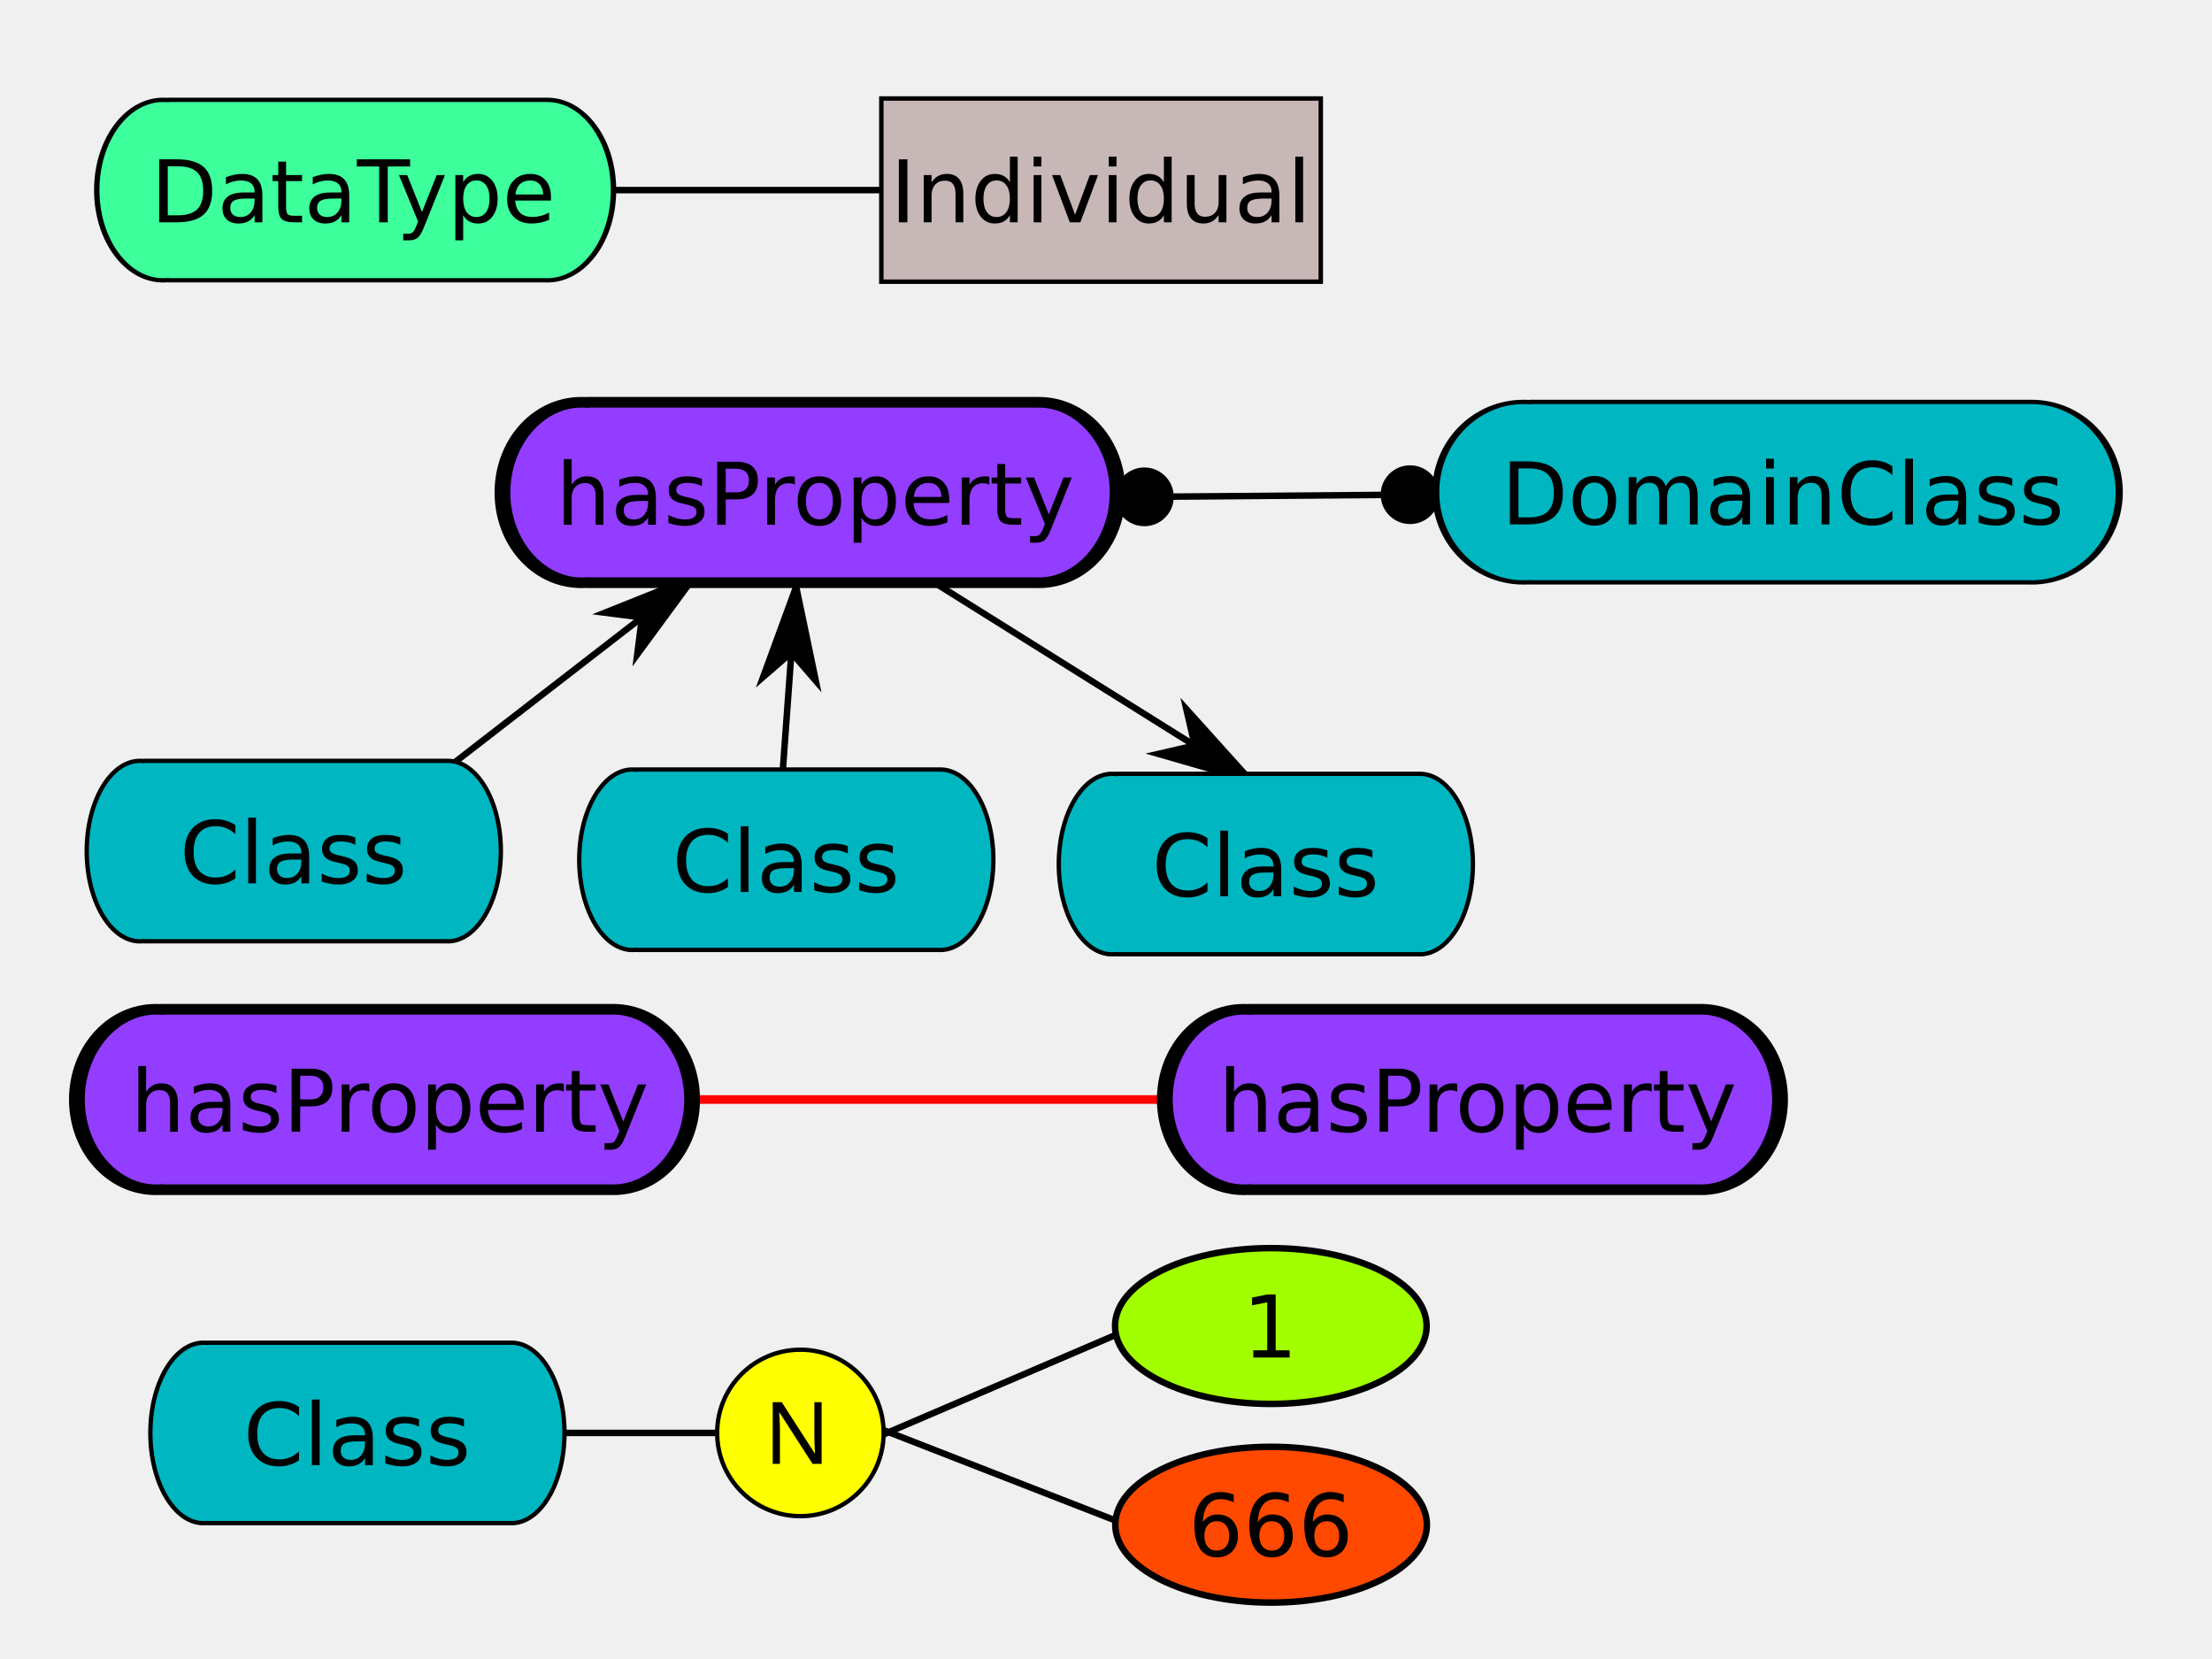
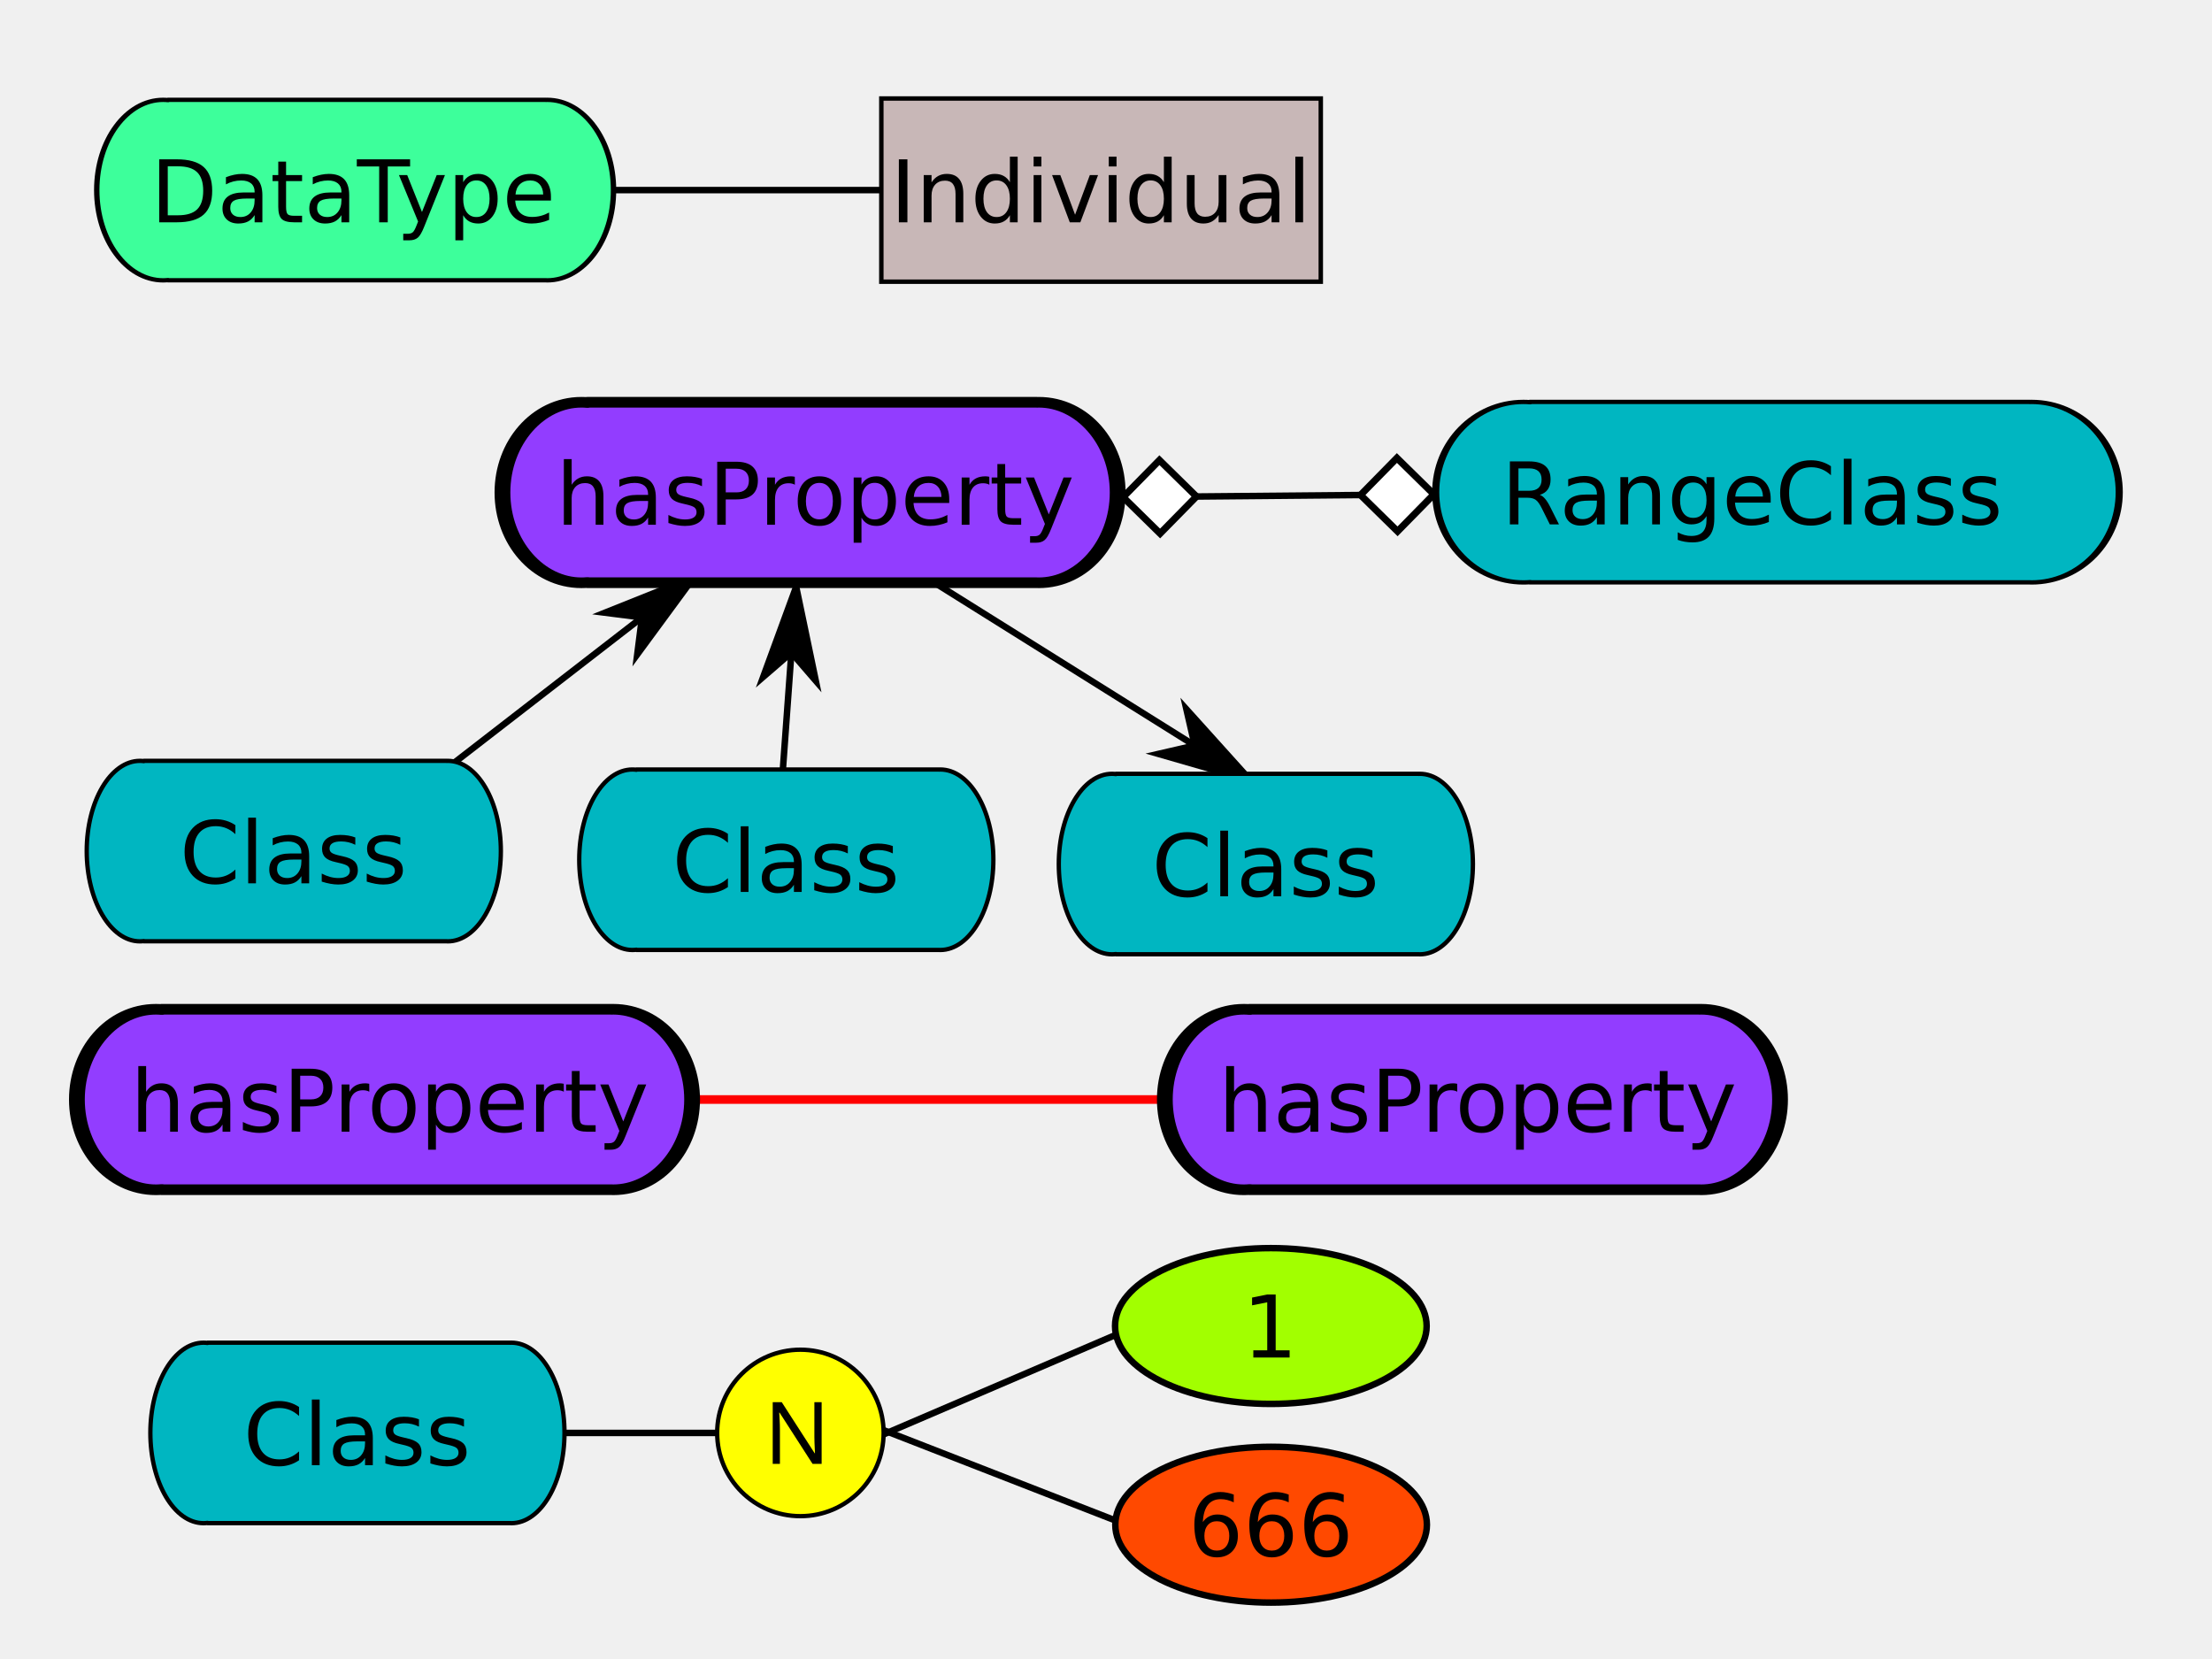
<svg xmlns="http://www.w3.org/2000/svg" width="1024px" height="768px" id="svg10836">
  <defs id="defs10838">
+     <marker orient="auto" refY="0.0" refX="0.0" id="EmptyDiamondL" style="overflow:visible">
+       <path id="path5335" d="M 0,-7.071 L -7.071,0 L 0,7.071 L 7.071,0 L 0,-7.071 z " style="fill-rule:evenodd;fill:#FFFFFF;stroke:#000000;stroke-width:1.0pt;marker-start:none" transform="scale(0.8)" />
+     </marker>
    <marker orient="auto" refY="0.0" refX="0.0" id="Arrow1Lstart" style="overflow:visible">
      <path id="path3955" d="M 0.0,0.0 L 5.0,-5.0 L -12.5,0.0 L 5.0,5.0 L 0.0,0.0 z " style="fill-rule:evenodd;stroke:#000000;stroke-width:1.0pt;marker-start:none" transform="scale(0.8) translate(12.5,0)" />
    </marker>
    <marker orient="auto" refY="0.0" refX="0.0" id="EmptyDiamondSend" style="overflow:visible">
      <path id="path4086" d="M 0,-7.071 L -7.071,0 L 0,7.071 L 7.071,0 L 0,-7.071 z " style="fill-rule:evenodd;fill:#FFFFFF;stroke:#000000;stroke-width:1.0pt;marker-start:none" transform="scale(0.2) translate(-6,0)" />
    </marker>
    <marker orient="auto" refY="0.0" refX="0.0" id="DotL" style="overflow:visible">
      <path id="path4017" d="M -2.5,-1.0 C -2.5,1.76 -4.74,4.0 -7.5,4.0 C -10.26,4.0 -12.5,1.76 -12.5,-1.0 C -12.5,-3.76 -10.26,-6.0 -7.5,-6.0 C -4.74,-6.0 -2.5,-3.76 -2.5,-1.0 z " style="fill-rule:evenodd;stroke:#000000;stroke-width:1.0pt;marker-start:none;marker-end:none" transform="scale(0.8) translate(7.4, 1)" />
    </marker>
    <marker orient="auto" refY="0.0" refX="0.0" id="Torso" style="overflow:visible">
      <g id="g4168" transform="scale(0.7)">
        <path id="path4170" d="M -4.779,-3.24 C -2.429,-2.874 0.521,-1.302 0.258,0.388 C -0.005,2.078 -2.213,2.618 -4.563,2.252 C -6.913,1.886 -8.521,0.752 -8.258,-0.938 C -7.995,-2.628 -7.13,-3.605 -4.779,-3.24 z " style="fill:none;fill-opacity:0.75;fill-rule:evenodd;stroke:#000000;stroke-width:1.25;marker-start:none;marker-mid:none;marker-end:none" />
        <path id="path4172" d="M 4.46,0.089 C -2.556,-4.378 5.225,-3.906 -0.848,-8.72" style="fill:none;fill-opacity:0.75;fill-rule:evenodd;stroke:#000000;stroke-width:1pt;marker-end:none" />
        <path id="path4174" d="M 4.93,0.058 C -1.387,1.749 1.803,5.478 -4.945,7.546" style="fill:none;fill-opacity:0.75;fill-rule:evenodd;stroke:#000000;stroke-width:1pt;marker-start:none;marker-end:none" />
        <rect id="rect4176" transform="matrix(0.527536,-0.849533,0.887668,0.460484,0,0)" y="-1.741" x="-10.392" height="2.761" width="2.637" style="fill-rule:evenodd;stroke-width:1pt;marker-end:none" />
        <rect id="rect4178" transform="matrix(0.671205,-0.741272,0.790802,0.612072,0,0)" y="-7.963" x="4.959" height="2.861" width="2.733" style="fill-rule:evenodd;stroke-width:1pt;marker-end:none" />
        <path id="path4180" transform="matrix(0,-1.109517,1.109517,0,25.96648,19.71619)" d="M 16.78 -28.685 A 0.607 0.607 0 1 0 15.565,-28.685 A 0.607 0.607 0 1 0 16.78 -28.685 z" style="fill:#ff0000;fill-opacity:0.75;fill-rule:evenodd;stroke:#000000;stroke-width:1pt;marker-start:none;marker-end:none" />
        <path id="path4182" transform="matrix(0,-1.109517,1.109517,0,26.8245,16.99126)" d="M 16.78 -28.685 A 0.607 0.607 0 1 0 15.565,-28.685 A 0.607 0.607 0 1 0 16.78 -28.685 z" style="fill:#ff0000;fill-opacity:0.75;fill-rule:evenodd;stroke:#000000;stroke-width:1pt;marker-start:none;marker-end:none" />
      </g>
    </marker>
    <marker orient="auto" refY="0.0" refX="0.0" id="Arrow1Lend" style="overflow:visible;">
      <path id="path3958" d="M 0.0,0.0 L 5.0,-5.0 L -12.5,0.0 L 5.0,5.0 L 0.0,0.0 z " style="fill-rule:evenodd;stroke:#000000;stroke-width:1.0pt;marker-start:none;" transform="scale(0.8) rotate(180) translate(12.5,0)" />
    </marker>
  </defs>
  <g id="layer1">
-     <g id="g11454">
-       <path style="fill:none;fill-rule:evenodd;stroke:#000000;stroke-width:3;stroke-linecap:butt;stroke-linejoin:miter;stroke-miterlimit:4;stroke-dasharray:none;stroke-opacity:1" d="M 236.26,88 L 408.701,88" id="path3869" />
-       <g id="g11438">
-         <g id="g3851" transform="matrix(1.247781,0,0,1,-47.30247,-210.8931)" style="fill:#3dff9b;fill-opacity:1">
-           <path id="path3853" d="M 98.429,257.112 C 84.848,257.112 73.804,275.831 73.804,298.893 C 73.804,321.955 84.848,340.674 98.429,340.674 C 99.055,340.674 99.659,340.627 100.273,340.549 L 100.273,340.643 L 240.273,340.643 C 240.334,340.646 240.399,340.641 240.46,340.643 C 240.615,340.648 240.774,340.674 240.929,340.674 C 254.51,340.674 265.523,321.956 265.523,298.894 C 265.523,275.831 254.51,257.112 240.929,257.112 C 240.774,257.112 240.615,257.138 240.46,257.143 L 240.46,257.112 L 100.273,257.112 L 100.273,257.237 C 99.659,257.159 99.055,257.112 98.429,257.112 z" style="opacity:1;fill:#3dff9b;fill-opacity:1;stroke:#000000;stroke-width:2;stroke-linecap:round;stroke-linejoin:round;stroke-miterlimit:4;stroke-dasharray:none;stroke-opacity:1" />
-         </g>
-         <text xml:space="preserve" style="font-size:40px;font-style:normal;font-weight:normal;fill:#000000;fill-opacity:1;stroke:none;stroke-width:1px;stroke-linecap:butt;stroke-linejoin:miter;stroke-opacity:1;font-family:Bitstream Vera Sans" x="69.791" y="102.912" id="text3855">
-           <tspan id="tspan3857" x="69.791" y="102.912">DataType</tspan>
-         </text>
+     <path id="path3869" d="M 236.26,88 L 408.701,88" style="fill:none;fill-rule:evenodd;stroke:#000000;stroke-width:3;stroke-linecap:butt;stroke-linejoin:miter;stroke-miterlimit:4;stroke-dasharray:none;stroke-opacity:1" />
+     <g id="g11438">
+       <g style="fill:#3dff9b;fill-opacity:1" transform="matrix(1.247781,0,0,1,-47.30247,-210.8931)" id="g3851">
+         <path style="opacity:1;fill:#3dff9b;fill-opacity:1;stroke:#000000;stroke-width:2;stroke-linecap:round;stroke-linejoin:round;stroke-miterlimit:4;stroke-dasharray:none;stroke-opacity:1" d="M 98.429,257.112 C 84.848,257.112 73.804,275.831 73.804,298.893 C 73.804,321.955 84.848,340.674 98.429,340.674 C 99.055,340.674 99.659,340.627 100.273,340.549 L 100.273,340.643 L 240.273,340.643 C 240.334,340.646 240.399,340.641 240.46,340.643 C 240.615,340.648 240.774,340.674 240.929,340.674 C 254.51,340.674 265.523,321.956 265.523,298.894 C 265.523,275.831 254.51,257.112 240.929,257.112 C 240.774,257.112 240.615,257.138 240.46,257.143 L 240.46,257.112 L 100.273,257.112 L 100.273,257.237 C 99.659,257.159 99.055,257.112 98.429,257.112 z" id="path3853" />
      </g>
+       <text id="text3855" y="102.912" x="69.791" style="font-size:40px;font-style:normal;font-weight:normal;fill:#000000;fill-opacity:1;stroke:none;stroke-width:1px;stroke-linecap:butt;stroke-linejoin:miter;stroke-opacity:1;font-family:Bitstream Vera Sans" xml:space="preserve">
+         <tspan y="102.912" x="69.791" id="tspan3857">DataType</tspan>
+       </text>
+     </g>
+     <g id="g2483">
      <rect y="45.595" x="407.994" height="84.811" width="203.438" id="rect3224" style="fill:#c8b7b7;fill-opacity:1;stroke:#000000;stroke-width:2.055;stroke-miterlimit:4;stroke-dasharray:none;stroke-opacity:1" />
      <text id="text3235" y="102.912" x="412.193" style="font-size:40px;font-style:normal;font-weight:normal;fill:#000000;fill-opacity:1;stroke:none;stroke-width:1px;stroke-linecap:butt;stroke-linejoin:miter;stroke-opacity:1;font-family:Bitstream Vera Sans" xml:space="preserve">
        <tspan y="102.912" x="412.193" id="tspan3237">Individual</tspan>
      </text>
    </g>
-     <g id="g14803">
-       <path style="fill:none;fill-rule:evenodd;stroke:#000000;stroke-width:3;stroke-linecap:butt;stroke-linejoin:miter;stroke-opacity:1;stroke-miterlimit:4;stroke-dasharray:none" d="M 407.294,664.762 L 516.188,618.093" id="path17973" />
-       <path style="fill:none;fill-rule:evenodd;stroke:#000000;stroke-width:3;stroke-linecap:butt;stroke-linejoin:miter;stroke-opacity:1;stroke-miterlimit:4;stroke-dasharray:none" d="M 408.708,661.934 L 517.602,704.36" id="path17975" />
-       <path style="fill:none;fill-rule:evenodd;stroke:#000000;stroke-width:3;stroke-linecap:butt;stroke-linejoin:miter;stroke-miterlimit:4;stroke-dasharray:none;stroke-opacity:1" d="M 261.63,663.348 L 403.051,663.348" id="path17930" />
-       <g id="g17885">
-         <path style="fill:none;fill-rule:evenodd;stroke:#000000;stroke-width:3;stroke-linecap:butt;stroke-linejoin:miter;marker-start:url(#DotL);marker-end:url(#DotL);stroke-miterlimit:4;stroke-dasharray:none;stroke-opacity:1" d="M 530,230 L 653,229" id="path12042" />
-         <path style="fill:none;fill-rule:evenodd;stroke:#000000;stroke-width:3;stroke-linecap:butt;stroke-linejoin:miter;marker-end:url(#Arrow1Lend);stroke-miterlimit:4;stroke-dasharray:none;stroke-opacity:1" d="M 421.374,262.712 L 578.635,361.121" id="path12026" />
-         <path style="fill:none;fill-rule:evenodd;stroke:#000000;stroke-width:3;stroke-linecap:butt;stroke-linejoin:miter;marker-end:url(#Arrow1Lend);stroke-miterlimit:4;stroke-dasharray:none;stroke-opacity:1" d="M 361.19,373.02 L 368.545,272.025" id="path12024" />
-         <path style="fill:none;fill-rule:evenodd;stroke:#000000;stroke-width:3;stroke-linecap:butt;stroke-linejoin:miter;marker-end:url(#Arrow1Lend);stroke-miterlimit:4;stroke-dasharray:none;stroke-opacity:1" d="M 158.392,393.233 L 321.026,267.368" id="path11505" />
-         <g id="g11469" transform="translate(172,18)">
-           <g style="fill:#923dff;fill-opacity:1" transform="matrix(1.485496,0,0,1,-49.03467,-88.89313)" id="g11446">
-             <path style="opacity:1;fill:#923dff;fill-opacity:1;stroke:#000000;stroke-width:4.923;stroke-linecap:round;stroke-linejoin:round;stroke-miterlimit:4;stroke-dasharray:none;stroke-opacity:1" d="M 98.429,257.112 C 84.848,257.112 73.804,275.831 73.804,298.893 C 73.804,321.955 84.848,340.674 98.429,340.674 C 99.055,340.674 99.659,340.627 100.273,340.549 L 100.273,340.643 L 240.273,340.643 C 240.334,340.646 240.399,340.641 240.46,340.643 C 240.615,340.648 240.774,340.674 240.929,340.674 C 254.51,340.674 265.523,321.956 265.523,298.894 C 265.523,275.831 254.51,257.112 240.929,257.112 C 240.774,257.112 240.615,257.138 240.46,257.143 L 240.46,257.112 L 100.273,257.112 L 100.273,257.237 C 99.659,257.159 99.055,257.112 98.429,257.112 z" id="path11448" />
-           </g>
-           <text id="text11450" y="224.912" x="85.391" style="font-size:40px;font-style:normal;font-weight:normal;fill:#000000;fill-opacity:1;stroke:none;stroke-width:1px;stroke-linecap:butt;stroke-linejoin:miter;stroke-opacity:1;font-family:Bitstream Vera Sans" xml:space="preserve">
-             <tspan y="224.912" x="85.391" id="tspan11452">hasProperty</tspan>
-           </text>
+     <path id="path17973" d="M 407.294,664.762 L 516.188,618.093" style="fill:none;fill-rule:evenodd;stroke:#000000;stroke-width:3;stroke-linecap:butt;stroke-linejoin:miter;stroke-miterlimit:4;stroke-dasharray:none;stroke-opacity:1" />
+     <path id="path17975" d="M 408.708,661.934 L 517.602,704.36" style="fill:none;fill-rule:evenodd;stroke:#000000;stroke-width:3;stroke-linecap:butt;stroke-linejoin:miter;stroke-miterlimit:4;stroke-dasharray:none;stroke-opacity:1" />
+     <path id="path17930" d="M 261.63,663.348 L 403.051,663.348" style="fill:none;fill-rule:evenodd;stroke:#000000;stroke-width:3;stroke-linecap:butt;stroke-linejoin:miter;stroke-miterlimit:4;stroke-dasharray:none;stroke-opacity:1" />
+     <g id="g2556">
+       <path id="path12026" d="M 421.374,262.712 L 578.635,361.121" style="fill:none;fill-rule:evenodd;stroke:#000000;stroke-width:3;stroke-linecap:butt;stroke-linejoin:miter;marker-end:url(#Arrow1Lend);stroke-miterlimit:4;stroke-dasharray:none;stroke-opacity:1" />
+       <path id="path12024" d="M 361.19,373.02 L 368.545,272.025" style="fill:none;fill-rule:evenodd;stroke:#000000;stroke-width:3;stroke-linecap:butt;stroke-linejoin:miter;marker-end:url(#Arrow1Lend);stroke-miterlimit:4;stroke-dasharray:none;stroke-opacity:1" />
+       <path id="path11505" d="M 158.392,393.233 L 321.026,267.368" style="fill:none;fill-rule:evenodd;stroke:#000000;stroke-width:3;stroke-linecap:butt;stroke-linejoin:miter;marker-end:url(#Arrow1Lend);stroke-miterlimit:4;stroke-dasharray:none;stroke-opacity:1" />
+       <g transform="translate(172,18)" id="g11469">
+         <g id="g11446" transform="matrix(1.485496,0,0,1,-49.03467,-88.89313)" style="fill:#923dff;fill-opacity:1">
+           <path id="path11448" d="M 98.429,257.112 C 84.848,257.112 73.804,275.831 73.804,298.893 C 73.804,321.955 84.848,340.674 98.429,340.674 C 99.055,340.674 99.659,340.627 100.273,340.549 L 100.273,340.643 L 240.273,340.643 C 240.334,340.646 240.399,340.641 240.46,340.643 C 240.615,340.648 240.774,340.674 240.929,340.674 C 254.51,340.674 265.523,321.956 265.523,298.894 C 265.523,275.831 254.51,257.112 240.929,257.112 C 240.774,257.112 240.615,257.138 240.46,257.143 L 240.46,257.112 L 100.273,257.112 L 100.273,257.237 C 99.659,257.159 99.055,257.112 98.429,257.112 z" style="opacity:1;fill:#923dff;fill-opacity:1;stroke:#000000;stroke-width:4.923;stroke-linecap:round;stroke-linejoin:round;stroke-miterlimit:4;stroke-dasharray:none;stroke-opacity:1" />
        </g>
-         <g id="g10588" transform="translate(194.3363,99.10687)">
-           <g id="g10590">
-             <g id="g10592">
-               <path id="path10594" d="M 98.429,257.112 C 84.848,257.112 73.804,275.831 73.804,298.893 C 73.804,321.955 84.848,340.674 98.429,340.674 C 99.055,340.674 99.659,340.627 100.273,340.549 L 100.273,340.643 L 240.273,340.643 C 240.334,340.646 240.399,340.641 240.46,340.643 C 240.615,340.648 240.774,340.674 240.929,340.674 C 254.51,340.674 265.523,321.956 265.523,298.894 C 265.523,275.831 254.51,257.112 240.929,257.112 C 240.774,257.112 240.615,257.138 240.46,257.143 L 240.46,257.112 L 100.273,257.112 L 100.273,257.237 C 99.659,257.159 99.055,257.112 98.429,257.112 z" style="opacity:1;fill:#00b6c1;fill-opacity:1;stroke:#000000;stroke-width:2;stroke-linecap:round;stroke-linejoin:round;stroke-miterlimit:4;stroke-dasharray:none;stroke-opacity:1" />
-             </g>
-             <text xml:space="preserve" style="font-size:40px;font-style:normal;font-weight:normal;fill:#000000;fill-opacity:1;stroke:none;stroke-width:1px;stroke-linecap:butt;stroke-linejoin:miter;stroke-opacity:1;font-family:Bitstream Vera Sans" x="116.871" y="313.805" id="text10596">
-               <tspan id="tspan10598" x="116.871" y="313.805">Class</tspan>
-             </text>
-           </g>
-         </g>
-         <g id="g11481" transform="translate(416.3363,101.1069)">
-           <g id="g11483">
-             <g id="g11485">
-               <path id="path11487" d="M 98.429,257.112 C 84.848,257.112 73.804,275.831 73.804,298.893 C 73.804,321.955 84.848,340.674 98.429,340.674 C 99.055,340.674 99.659,340.627 100.273,340.549 L 100.273,340.643 L 240.273,340.643 C 240.334,340.646 240.399,340.641 240.46,340.643 C 240.615,340.648 240.774,340.674 240.929,340.674 C 254.51,340.674 265.523,321.956 265.523,298.894 C 265.523,275.831 254.51,257.112 240.929,257.112 C 240.774,257.112 240.615,257.138 240.46,257.143 L 240.46,257.112 L 100.273,257.112 L 100.273,257.237 C 99.659,257.159 99.055,257.112 98.429,257.112 z" style="opacity:1;fill:#00b6c1;fill-opacity:1;stroke:#000000;stroke-width:2;stroke-linecap:round;stroke-linejoin:round;stroke-miterlimit:4;stroke-dasharray:none;stroke-opacity:1" />
-             </g>
-             <text xml:space="preserve" style="font-size:40px;font-style:normal;font-weight:normal;fill:#000000;fill-opacity:1;stroke:none;stroke-width:1px;stroke-linecap:butt;stroke-linejoin:miter;stroke-opacity:1;font-family:Bitstream Vera Sans" x="116.871" y="313.805" id="text11489">
-               <tspan id="tspan11491" x="116.871" y="313.805">Class</tspan>
-             </text>
-           </g>
-         </g>
-         <g id="g11493" transform="translate(-33.66368,95.10687)">
-           <g id="g11495">
-             <g id="g11497">
-               <path id="path11499" d="M 98.429,257.112 C 84.848,257.112 73.804,275.831 73.804,298.893 C 73.804,321.955 84.848,340.674 98.429,340.674 C 99.055,340.674 99.659,340.627 100.273,340.549 L 100.273,340.643 L 240.273,340.643 C 240.334,340.646 240.399,340.641 240.46,340.643 C 240.615,340.648 240.774,340.674 240.929,340.674 C 254.51,340.674 265.523,321.956 265.523,298.894 C 265.523,275.831 254.51,257.112 240.929,257.112 C 240.774,257.112 240.615,257.138 240.46,257.143 L 240.46,257.112 L 100.273,257.112 L 100.273,257.237 C 99.659,257.159 99.055,257.112 98.429,257.112 z" style="opacity:1;fill:#00b6c1;fill-opacity:1;stroke:#000000;stroke-width:2;stroke-linecap:round;stroke-linejoin:round;stroke-miterlimit:4;stroke-dasharray:none;stroke-opacity:1" />
-             </g>
-             <text xml:space="preserve" style="font-size:40px;font-style:normal;font-weight:normal;fill:#000000;fill-opacity:1;stroke:none;stroke-width:1px;stroke-linecap:butt;stroke-linejoin:miter;stroke-opacity:1;font-family:Bitstream Vera Sans" x="116.871" y="313.805" id="text11501">
-               <tspan id="tspan11503" x="116.871" y="313.805">Class</tspan>
-             </text>
-           </g>
-         </g>
-         <g transform="matrix(1.650426,0,0,1,542.8295,-71.05165)" id="g12034">
-           <path id="path12036" d="M 98.429,257.112 C 84.848,257.112 73.804,275.831 73.804,298.893 C 73.804,321.955 84.848,340.674 98.429,340.674 C 99.055,340.674 99.659,340.627 100.273,340.549 L 100.273,340.643 L 240.273,340.643 C 240.334,340.646 240.399,340.641 240.46,340.643 C 240.615,340.648 240.774,340.674 240.929,340.674 C 254.51,340.674 265.523,321.956 265.523,298.894 C 265.523,275.831 254.51,257.112 240.929,257.112 C 240.774,257.112 240.615,257.138 240.46,257.143 L 240.46,257.112 L 100.273,257.112 L 100.273,257.237 C 99.659,257.159 99.055,257.112 98.429,257.112 z" style="opacity:1;fill:#00b6c1;fill-opacity:1;stroke:#000000;stroke-width:2;stroke-linecap:round;stroke-linejoin:round;stroke-miterlimit:4;stroke-dasharray:none;stroke-opacity:1" />
-         </g>
-         <text xml:space="preserve" style="font-size:40px;font-style:normal;font-weight:normal;fill:#000000;fill-opacity:1;stroke:none;stroke-width:1px;stroke-linecap:butt;stroke-linejoin:miter;stroke-opacity:1;font-family:Bitstream Vera Sans" x="695.054" y="242.754" id="text12038">
-           <tspan id="tspan12040" x="695.054" y="242.754">DomainClass</tspan>
+         <text xml:space="preserve" style="font-size:40px;font-style:normal;font-weight:normal;fill:#000000;fill-opacity:1;stroke:none;stroke-width:1px;stroke-linecap:butt;stroke-linejoin:miter;stroke-opacity:1;font-family:Bitstream Vera Sans" x="85.391" y="224.912" id="text11450">
+           <tspan id="tspan11452" x="85.391" y="224.912">hasProperty</tspan>
        </text>
      </g>
-       <g id="g17809">
-         <path id="path17807" d="M 321.026,509 L 537.401,509" style="fill:none;fill-rule:evenodd;stroke:#ff0000;stroke-width:4;stroke-linecap:butt;stroke-linejoin:miter;stroke-miterlimit:4;stroke-dasharray:none;stroke-opacity:1" />
-         <g id="g14911" transform="translate(-25,299)">
-           <g style="fill:#923dff;fill-opacity:1" transform="matrix(1.485496,0,0,1,-49.03467,-88.89313)" id="g14913">
-             <path style="opacity:1;fill:#923dff;fill-opacity:1;stroke:#000000;stroke-width:4.923;stroke-linecap:round;stroke-linejoin:round;stroke-miterlimit:4;stroke-dasharray:none;stroke-opacity:1" d="M 98.429,257.112 C 84.848,257.112 73.804,275.831 73.804,298.893 C 73.804,321.955 84.848,340.674 98.429,340.674 C 99.055,340.674 99.659,340.627 100.273,340.549 L 100.273,340.643 L 240.273,340.643 C 240.334,340.646 240.399,340.641 240.46,340.643 C 240.615,340.648 240.774,340.674 240.929,340.674 C 254.51,340.674 265.523,321.956 265.523,298.894 C 265.523,275.831 254.51,257.112 240.929,257.112 C 240.774,257.112 240.615,257.138 240.46,257.143 L 240.46,257.112 L 100.273,257.112 L 100.273,257.237 C 99.659,257.159 99.055,257.112 98.429,257.112 z" id="path14915" />
+       <g transform="translate(194.3363,99.10687)" id="g10588">
+         <g id="g10590">
+           <g id="g10592">
+             <path style="opacity:1;fill:#00b6c1;fill-opacity:1;stroke:#000000;stroke-width:2;stroke-linecap:round;stroke-linejoin:round;stroke-miterlimit:4;stroke-dasharray:none;stroke-opacity:1" d="M 98.429,257.112 C 84.848,257.112 73.804,275.831 73.804,298.893 C 73.804,321.955 84.848,340.674 98.429,340.674 C 99.055,340.674 99.659,340.627 100.273,340.549 L 100.273,340.643 L 240.273,340.643 C 240.334,340.646 240.399,340.641 240.46,340.643 C 240.615,340.648 240.774,340.674 240.929,340.674 C 254.51,340.674 265.523,321.956 265.523,298.894 C 265.523,275.831 254.51,257.112 240.929,257.112 C 240.774,257.112 240.615,257.138 240.46,257.143 L 240.46,257.112 L 100.273,257.112 L 100.273,257.237 C 99.659,257.159 99.055,257.112 98.429,257.112 z" id="path10594" />
          </g>
-           <text id="text14917" y="224.912" x="85.391" style="font-size:40px;font-style:normal;font-weight:normal;fill:#000000;fill-opacity:1;stroke:none;stroke-width:1px;stroke-linecap:butt;stroke-linejoin:miter;stroke-opacity:1;font-family:Bitstream Vera Sans" xml:space="preserve">
-             <tspan y="224.912" x="85.391" id="tspan14919">hasProperty</tspan>
-           </text>
-         </g>
-         <g id="g14954" transform="translate(478.6325,299)">
-           <g style="fill:#923dff;fill-opacity:1" transform="matrix(1.485496,0,0,1,-49.03467,-88.89313)" id="g14956">
-             <path style="opacity:1;fill:#923dff;fill-opacity:1;stroke:#000000;stroke-width:4.923;stroke-linecap:round;stroke-linejoin:round;stroke-miterlimit:4;stroke-dasharray:none;stroke-opacity:1" d="M 98.429,257.112 C 84.848,257.112 73.804,275.831 73.804,298.893 C 73.804,321.955 84.848,340.674 98.429,340.674 C 99.055,340.674 99.659,340.627 100.273,340.549 L 100.273,340.643 L 240.273,340.643 C 240.334,340.646 240.399,340.641 240.46,340.643 C 240.615,340.648 240.774,340.674 240.929,340.674 C 254.51,340.674 265.523,321.956 265.523,298.894 C 265.523,275.831 254.51,257.112 240.929,257.112 C 240.774,257.112 240.615,257.138 240.46,257.143 L 240.46,257.112 L 100.273,257.112 L 100.273,257.237 C 99.659,257.159 99.055,257.112 98.429,257.112 z" id="path14958" />
-           </g>
-           <text id="text14960" y="224.912" x="85.391" style="font-size:40px;font-style:normal;font-weight:normal;fill:#000000;fill-opacity:1;stroke:none;stroke-width:1px;stroke-linecap:butt;stroke-linejoin:miter;stroke-opacity:1;font-family:Bitstream Vera Sans" xml:space="preserve">
-             <tspan y="224.912" x="85.391" id="tspan14962">hasProperty</tspan>
+           <text id="text10596" y="313.805" x="116.871" style="font-size:40px;font-style:normal;font-weight:normal;fill:#000000;fill-opacity:1;stroke:none;stroke-width:1px;stroke-linecap:butt;stroke-linejoin:miter;stroke-opacity:1;font-family:Bitstream Vera Sans" xml:space="preserve">
+             <tspan y="313.805" x="116.871" id="tspan10598">Class</tspan>
          </text>
        </g>
      </g>
-       <g id="g17943">
-         <g transform="translate(-4.200693,364.4551)" id="g17877">
-           <path id="path17879" d="M 98.429,257.112 C 84.848,257.112 73.804,275.831 73.804,298.893 C 73.804,321.955 84.848,340.674 98.429,340.674 C 99.055,340.674 99.659,340.627 100.273,340.549 L 100.273,340.643 L 240.273,340.643 C 240.334,340.646 240.399,340.641 240.46,340.643 C 240.615,340.648 240.774,340.674 240.929,340.674 C 254.51,340.674 265.523,321.956 265.523,298.894 C 265.523,275.831 254.51,257.112 240.929,257.112 C 240.774,257.112 240.615,257.138 240.46,257.143 L 240.46,257.112 L 100.273,257.112 L 100.273,257.237 C 99.659,257.159 99.055,257.112 98.429,257.112 z" style="opacity:1;fill:#00b6c1;fill-opacity:1;stroke:#000000;stroke-width:2;stroke-linecap:round;stroke-linejoin:round;stroke-miterlimit:4;stroke-dasharray:none;stroke-opacity:1" />
+       <g transform="translate(416.3363,101.1069)" id="g11481">
+         <g id="g11483">
+           <g id="g11485">
+             <path style="opacity:1;fill:#00b6c1;fill-opacity:1;stroke:#000000;stroke-width:2;stroke-linecap:round;stroke-linejoin:round;stroke-miterlimit:4;stroke-dasharray:none;stroke-opacity:1" d="M 98.429,257.112 C 84.848,257.112 73.804,275.831 73.804,298.893 C 73.804,321.955 84.848,340.674 98.429,340.674 C 99.055,340.674 99.659,340.627 100.273,340.549 L 100.273,340.643 L 240.273,340.643 C 240.334,340.646 240.399,340.641 240.46,340.643 C 240.615,340.648 240.774,340.674 240.929,340.674 C 254.51,340.674 265.523,321.956 265.523,298.894 C 265.523,275.831 254.51,257.112 240.929,257.112 C 240.774,257.112 240.615,257.138 240.46,257.143 L 240.46,257.112 L 100.273,257.112 L 100.273,257.237 C 99.659,257.159 99.055,257.112 98.429,257.112 z" id="path11487" />
+           </g>
+           <text id="text11489" y="313.805" x="116.871" style="font-size:40px;font-style:normal;font-weight:normal;fill:#000000;fill-opacity:1;stroke:none;stroke-width:1px;stroke-linecap:butt;stroke-linejoin:miter;stroke-opacity:1;font-family:Bitstream Vera Sans" xml:space="preserve">
+             <tspan y="313.805" x="116.871" id="tspan11491">Class</tspan>
+           </text>
        </g>
-         <text xml:space="preserve" style="font-size:40px;font-style:normal;font-weight:normal;fill:#000000;fill-opacity:1;stroke:none;stroke-width:1px;stroke-linecap:butt;stroke-linejoin:miter;stroke-opacity:1;font-family:Bitstream Vera Sans" x="112.67" y="678.26" id="text17881">
-           <tspan id="tspan17883" x="112.67" y="678.26">Class</tspan>
+       </g>
+       <g transform="translate(-33.66368,95.10687)" id="g11493">
+         <g id="g11495">
+           <g id="g11497">
+             <path style="opacity:1;fill:#00b6c1;fill-opacity:1;stroke:#000000;stroke-width:2;stroke-linecap:round;stroke-linejoin:round;stroke-miterlimit:4;stroke-dasharray:none;stroke-opacity:1" d="M 98.429,257.112 C 84.848,257.112 73.804,275.831 73.804,298.893 C 73.804,321.955 84.848,340.674 98.429,340.674 C 99.055,340.674 99.659,340.627 100.273,340.549 L 100.273,340.643 L 240.273,340.643 C 240.334,340.646 240.399,340.641 240.46,340.643 C 240.615,340.648 240.774,340.674 240.929,340.674 C 254.51,340.674 265.523,321.956 265.523,298.894 C 265.523,275.831 254.51,257.112 240.929,257.112 C 240.774,257.112 240.615,257.138 240.46,257.143 L 240.46,257.112 L 100.273,257.112 L 100.273,257.237 C 99.659,257.159 99.055,257.112 98.429,257.112 z" id="path11499" />
+           </g>
+           <text id="text11501" y="313.805" x="116.871" style="font-size:40px;font-style:normal;font-weight:normal;fill:#000000;fill-opacity:1;stroke:none;stroke-width:1px;stroke-linecap:butt;stroke-linejoin:miter;stroke-opacity:1;font-family:Bitstream Vera Sans" xml:space="preserve">
+             <tspan y="313.805" x="116.871" id="tspan11503">Class</tspan>
+           </text>
+         </g>
+       </g>
+     </g>
+     <g id="g6706">
+       <path id="path12042" d="M 536.889,230 L 646.818,229" style="fill:#ffffff;fill-rule:evenodd;stroke:#000000;stroke-width:3;stroke-linecap:butt;stroke-linejoin:miter;marker-start:url(#EmptyDiamondL);marker-end:url(#EmptyDiamondL);stroke-miterlimit:4;stroke-dasharray:none;stroke-opacity:1" />
+       <g id="g12034" transform="matrix(1.650426,0,0,1,542.8295,-71.05165)">
+         <path style="opacity:1;fill:#00b6c1;fill-opacity:1;stroke:#000000;stroke-width:2;stroke-linecap:round;stroke-linejoin:round;stroke-miterlimit:4;stroke-dasharray:none;stroke-opacity:1" d="M 98.429,257.112 C 84.848,257.112 73.804,275.831 73.804,298.893 C 73.804,321.955 84.848,340.674 98.429,340.674 C 99.055,340.674 99.659,340.627 100.273,340.549 L 100.273,340.643 L 240.273,340.643 C 240.334,340.646 240.399,340.641 240.46,340.643 C 240.615,340.648 240.774,340.674 240.929,340.674 C 254.51,340.674 265.523,321.956 265.523,298.894 C 265.523,275.831 254.51,257.112 240.929,257.112 C 240.774,257.112 240.615,257.138 240.46,257.143 L 240.46,257.112 L 100.273,257.112 L 100.273,257.237 C 99.659,257.159 99.055,257.112 98.429,257.112 z" id="path12036" />
+       </g>
+       <text id="text12038" y="242.754" x="695.054" style="font-size:40px;font-style:normal;font-weight:normal;fill:#000000;fill-opacity:1;stroke:none;stroke-width:1px;stroke-linecap:butt;stroke-linejoin:miter;stroke-opacity:1;font-family:Bitstream Vera Sans" xml:space="preserve">
+         <tspan y="242.754" x="695.054" id="tspan12040">RangeClass</tspan>
+       </text>
+     </g>
+     <g id="g17809">
+       <path style="fill:none;fill-rule:evenodd;stroke:#ff0000;stroke-width:4;stroke-linecap:butt;stroke-linejoin:miter;stroke-miterlimit:4;stroke-dasharray:none;stroke-opacity:1" d="M 321.026,509 L 537.401,509" id="path17807" />
+       <g transform="translate(-25,299)" id="g14911">
+         <g id="g14913" transform="matrix(1.485496,0,0,1,-49.03467,-88.89313)" style="fill:#923dff;fill-opacity:1">
+           <path id="path14915" d="M 98.429,257.112 C 84.848,257.112 73.804,275.831 73.804,298.893 C 73.804,321.955 84.848,340.674 98.429,340.674 C 99.055,340.674 99.659,340.627 100.273,340.549 L 100.273,340.643 L 240.273,340.643 C 240.334,340.646 240.399,340.641 240.46,340.643 C 240.615,340.648 240.774,340.674 240.929,340.674 C 254.51,340.674 265.523,321.956 265.523,298.894 C 265.523,275.831 254.51,257.112 240.929,257.112 C 240.774,257.112 240.615,257.138 240.46,257.143 L 240.46,257.112 L 100.273,257.112 L 100.273,257.237 C 99.659,257.159 99.055,257.112 98.429,257.112 z" style="opacity:1;fill:#923dff;fill-opacity:1;stroke:#000000;stroke-width:4.923;stroke-linecap:round;stroke-linejoin:round;stroke-miterlimit:4;stroke-dasharray:none;stroke-opacity:1" />
+         </g>
+         <text xml:space="preserve" style="font-size:40px;font-style:normal;font-weight:normal;fill:#000000;fill-opacity:1;stroke:none;stroke-width:1px;stroke-linecap:butt;stroke-linejoin:miter;stroke-opacity:1;font-family:Bitstream Vera Sans" x="85.391" y="224.912" id="text14917">
+           <tspan id="tspan14919" x="85.391" y="224.912">hasProperty</tspan>
        </text>
      </g>
-       <g id="g17925" transform="translate(-118.7939,2.6855469e-6)">
-         <path transform="translate(371.8711,572.826)" d="M 155.977,90.522 A 38.53,38.53 0 1 1 78.917,90.522 A 38.53,38.53 0 1 1 155.977,90.522 z" id="path10602" style="fill:#ffff00;stroke:#000000;stroke-width:2;stroke-miterlimit:4;stroke-dasharray:none;stroke-opacity:1" />
-         <text id="text10604" y="677.665" x="472.638" style="font-size:40px;font-style:normal;font-variant:normal;font-weight:normal;font-stretch:normal;text-align:start;line-height:125%;writing-mode:lr-tb;text-anchor:start;fill:#000000;fill-opacity:1;stroke:none;stroke-width:6;stroke-linecap:butt;stroke-linejoin:miter;stroke-miterlimit:4;stroke-dasharray:none;stroke-opacity:1;font-family:Arial Black;-inkscape-font-specification:Arial Black" xml:space="preserve">
-           <tspan y="677.665" x="472.638" id="tspan10606">N</tspan>
-         </text>
-       </g>
-       <g id="g17963" transform="translate(-76.36753,32.52691)">
-         <path transform="translate(2.949577,-2.072933)" d="M 733.977,675.369 A 72.125,36.062 0 1 1 589.727,675.369 A 72.125,36.062 0 1 1 733.977,675.369 z" id="path17932" style="opacity:1;fill:#ff4900;fill-opacity:1;stroke:#000000;stroke-width:3;stroke-miterlimit:4;stroke-dasharray:none;stroke-opacity:1" />
-         <text id="text17949" y="687.857" x="626.471" style="font-size:40px;font-style:normal;font-weight:normal;fill:#000000;fill-opacity:1;stroke:none;stroke-width:1px;stroke-linecap:butt;stroke-linejoin:miter;stroke-opacity:1;font-family:Bitstream Vera Sans" xml:space="preserve">
-           <tspan y="687.857" x="626.471" id="tspan17951">666</tspan>
-         </text>
-       </g>
-       <g id="g17968" transform="translate(-284.2569,-39.59798)">
-         <path transform="translate(210.7178,-21.92032)" d="M 733.977,675.369 A 72.125,36.062 0 1 1 589.727,675.369 A 72.125,36.062 0 1 1 733.977,675.369 z" id="path17953" style="opacity:1;fill:#a2ff00;fill-opacity:1;stroke:#000000;stroke-width:3;stroke-miterlimit:4;stroke-dasharray:none;stroke-opacity:1" />
-         <text id="text17959" y="668.029" x="859.494" style="font-size:40px;font-style:normal;font-weight:normal;fill:#000000;fill-opacity:1;stroke:none;stroke-width:1px;stroke-linecap:butt;stroke-linejoin:miter;stroke-opacity:1;font-family:Bitstream Vera Sans" xml:space="preserve">
-           <tspan y="668.029" x="859.494" id="tspan17961">1</tspan>
+       <g transform="translate(478.6325,299)" id="g14954">
+         <g id="g14956" transform="matrix(1.485496,0,0,1,-49.03467,-88.89313)" style="fill:#923dff;fill-opacity:1">
+           <path id="path14958" d="M 98.429,257.112 C 84.848,257.112 73.804,275.831 73.804,298.893 C 73.804,321.955 84.848,340.674 98.429,340.674 C 99.055,340.674 99.659,340.627 100.273,340.549 L 100.273,340.643 L 240.273,340.643 C 240.334,340.646 240.399,340.641 240.46,340.643 C 240.615,340.648 240.774,340.674 240.929,340.674 C 254.51,340.674 265.523,321.956 265.523,298.894 C 265.523,275.831 254.51,257.112 240.929,257.112 C 240.774,257.112 240.615,257.138 240.46,257.143 L 240.46,257.112 L 100.273,257.112 L 100.273,257.237 C 99.659,257.159 99.055,257.112 98.429,257.112 z" style="opacity:1;fill:#923dff;fill-opacity:1;stroke:#000000;stroke-width:4.923;stroke-linecap:round;stroke-linejoin:round;stroke-miterlimit:4;stroke-dasharray:none;stroke-opacity:1" />
+         </g>
+         <text xml:space="preserve" style="font-size:40px;font-style:normal;font-weight:normal;fill:#000000;fill-opacity:1;stroke:none;stroke-width:1px;stroke-linecap:butt;stroke-linejoin:miter;stroke-opacity:1;font-family:Bitstream Vera Sans" x="85.391" y="224.912" id="text14960">
+           <tspan id="tspan14962" x="85.391" y="224.912">hasProperty</tspan>
        </text>
      </g>
    </g>
+     <g id="g17943">
+       <g id="g17877" transform="translate(-4.200693,364.4551)">
+         <path style="opacity:1;fill:#00b6c1;fill-opacity:1;stroke:#000000;stroke-width:2;stroke-linecap:round;stroke-linejoin:round;stroke-miterlimit:4;stroke-dasharray:none;stroke-opacity:1" d="M 98.429,257.112 C 84.848,257.112 73.804,275.831 73.804,298.893 C 73.804,321.955 84.848,340.674 98.429,340.674 C 99.055,340.674 99.659,340.627 100.273,340.549 L 100.273,340.643 L 240.273,340.643 C 240.334,340.646 240.399,340.641 240.46,340.643 C 240.615,340.648 240.774,340.674 240.929,340.674 C 254.51,340.674 265.523,321.956 265.523,298.894 C 265.523,275.831 254.51,257.112 240.929,257.112 C 240.774,257.112 240.615,257.138 240.46,257.143 L 240.46,257.112 L 100.273,257.112 L 100.273,257.237 C 99.659,257.159 99.055,257.112 98.429,257.112 z" id="path17879" />
+       </g>
+       <text id="text17881" y="678.26" x="112.67" style="font-size:40px;font-style:normal;font-weight:normal;fill:#000000;fill-opacity:1;stroke:none;stroke-width:1px;stroke-linecap:butt;stroke-linejoin:miter;stroke-opacity:1;font-family:Bitstream Vera Sans" xml:space="preserve">
+         <tspan y="678.26" x="112.67" id="tspan17883">Class</tspan>
+       </text>
+     </g>
+     <g transform="translate(-118.7939,2.6855469e-6)" id="g17925">
+       <path style="fill:#ffff00;stroke:#000000;stroke-width:2;stroke-miterlimit:4;stroke-dasharray:none;stroke-opacity:1" id="path10602" d="M 155.977,90.522 A 38.53,38.53 0 1 1 78.917,90.522 A 38.53,38.53 0 1 1 155.977,90.522 z" transform="translate(371.8711,572.826)" />
+       <text xml:space="preserve" style="font-size:40px;font-style:normal;font-variant:normal;font-weight:normal;font-stretch:normal;text-align:start;line-height:125%;writing-mode:lr-tb;text-anchor:start;fill:#000000;fill-opacity:1;stroke:none;stroke-width:6;stroke-linecap:butt;stroke-linejoin:miter;stroke-miterlimit:4;stroke-dasharray:none;stroke-opacity:1;font-family:Arial Black;-inkscape-font-specification:Arial Black" x="472.638" y="677.665" id="text10604">
+         <tspan id="tspan10606" x="472.638" y="677.665">N</tspan>
+       </text>
+     </g>
+     <g transform="translate(-76.36753,32.52691)" id="g17963">
+       <path style="opacity:1;fill:#ff4900;fill-opacity:1;stroke:#000000;stroke-width:3;stroke-miterlimit:4;stroke-dasharray:none;stroke-opacity:1" id="path17932" d="M 733.977,675.369 A 72.125,36.062 0 1 1 589.727,675.369 A 72.125,36.062 0 1 1 733.977,675.369 z" transform="translate(2.949577,-2.072933)" />
+       <text xml:space="preserve" style="font-size:40px;font-style:normal;font-weight:normal;fill:#000000;fill-opacity:1;stroke:none;stroke-width:1px;stroke-linecap:butt;stroke-linejoin:miter;stroke-opacity:1;font-family:Bitstream Vera Sans" x="626.471" y="687.857" id="text17949">
+         <tspan id="tspan17951" x="626.471" y="687.857">666</tspan>
+       </text>
+     </g>
+     <g transform="translate(-284.2569,-39.59798)" id="g17968">
+       <path style="opacity:1;fill:#a2ff00;fill-opacity:1;stroke:#000000;stroke-width:3;stroke-miterlimit:4;stroke-dasharray:none;stroke-opacity:1" id="path17953" d="M 733.977,675.369 A 72.125,36.062 0 1 1 589.727,675.369 A 72.125,36.062 0 1 1 733.977,675.369 z" transform="translate(210.7178,-21.92032)" />
+       <text xml:space="preserve" style="font-size:40px;font-style:normal;font-weight:normal;fill:#000000;fill-opacity:1;stroke:none;stroke-width:1px;stroke-linecap:butt;stroke-linejoin:miter;stroke-opacity:1;font-family:Bitstream Vera Sans" x="859.494" y="668.029" id="text17959">
+         <tspan id="tspan17961" x="859.494" y="668.029">1</tspan>
+       </text>
+     </g>
  </g>
</svg>
